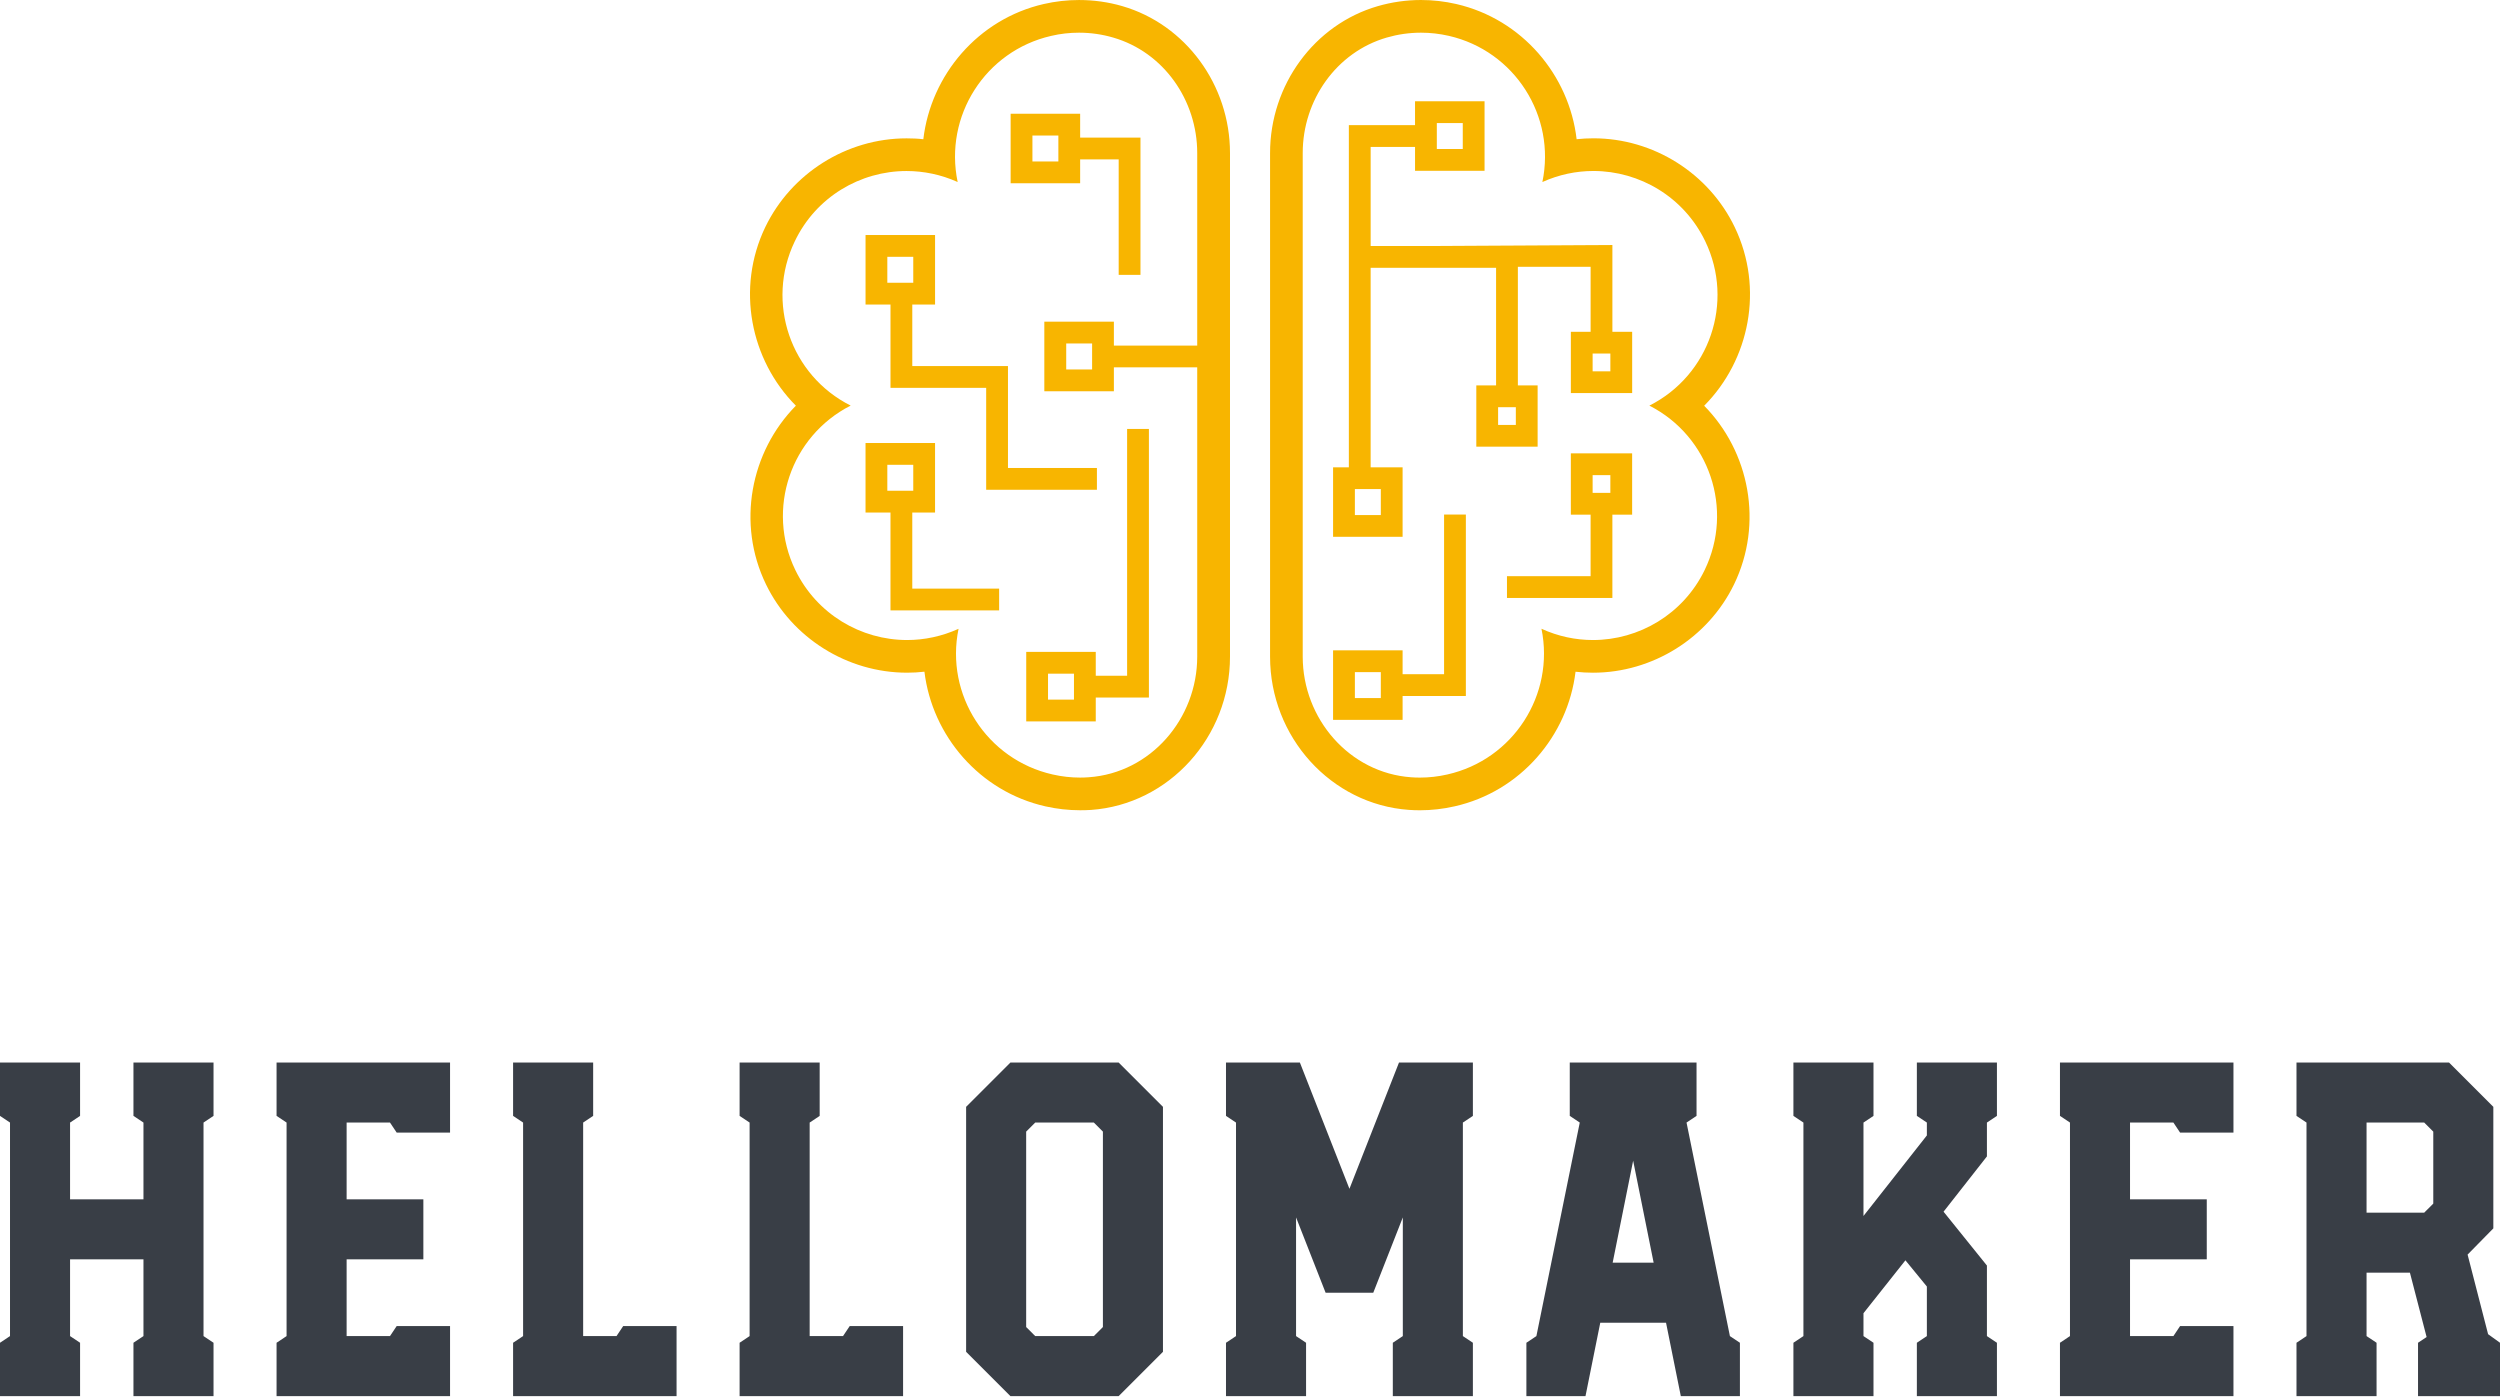
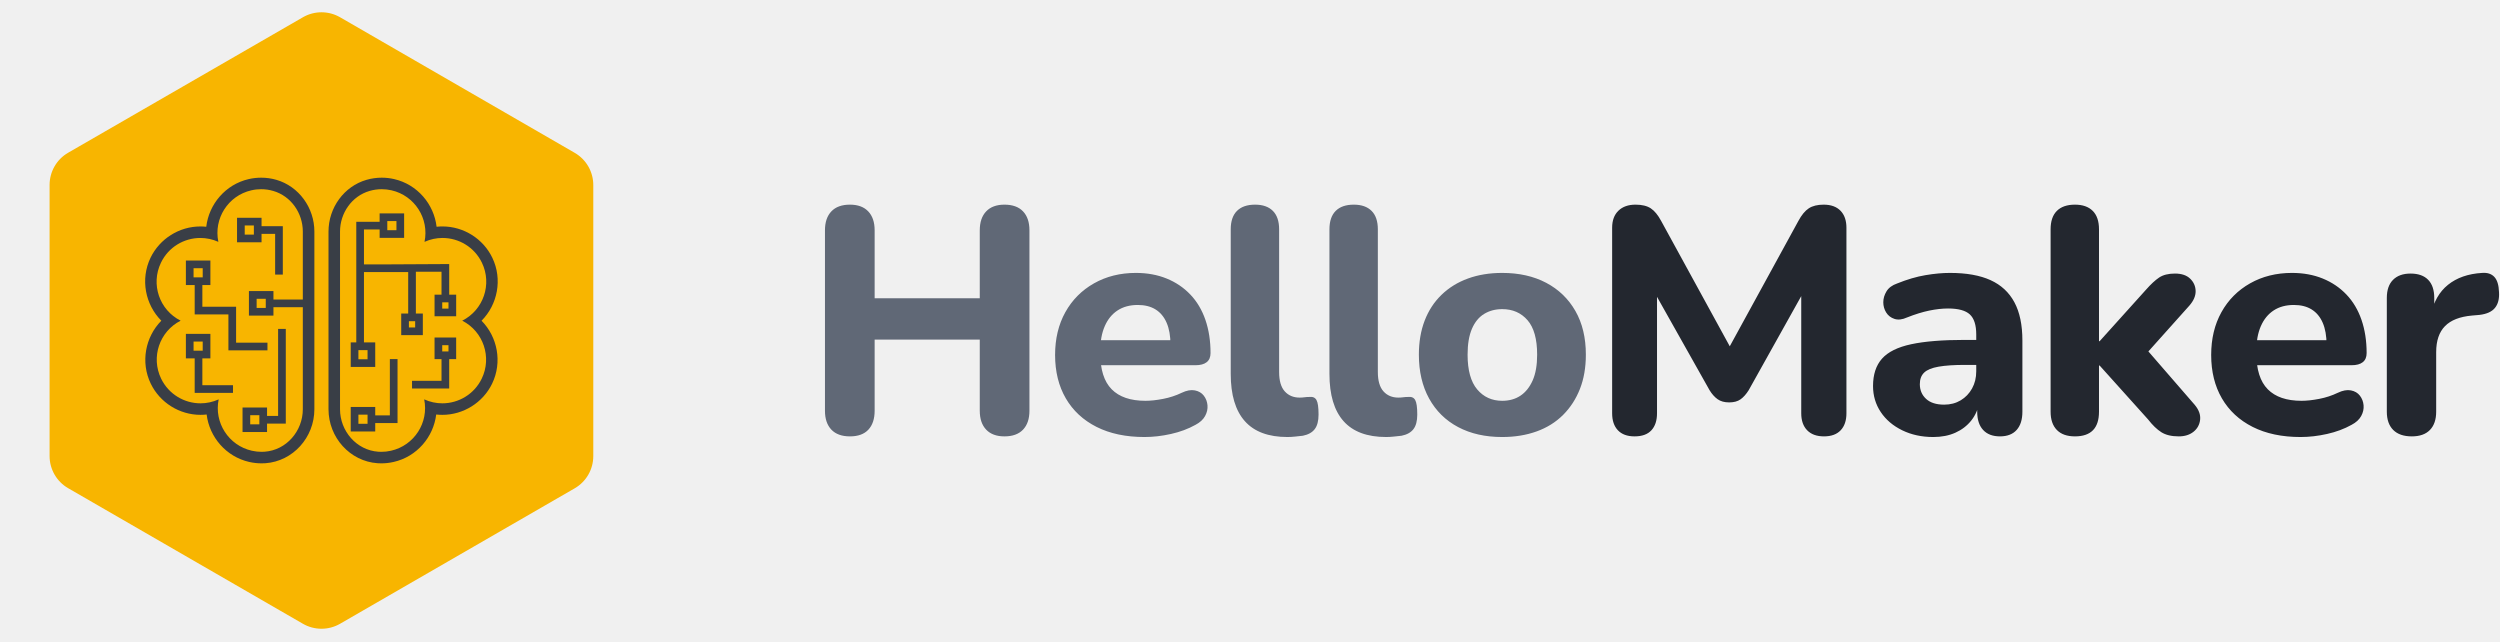
- <svg xmlns="http://www.w3.org/2000/svg" version="1.1" width="1693.36" height="945.67" viewBox="558.81 1109.15 1693.36 945.67">
-   <g transform="scale(8.466824) translate(10, 10)">
-     <defs id="SvgjsDefs1565" />
-     <g id="SvgjsG1566" featureKey="rootContainer" transform="matrix(6.300401,0,0,6.300401,0.00004635866,0.02629461)" fill="#ffffff">
-       <path d="M23.11 55.78L1.69 43.41A3.39 3.39 0 0 1 0 40.48V15.75a3.39 3.39 0 0 1 1.69-2.94L23.11.45a3.39 3.39 0 0 1 3.39 0l21.41 12.37a3.39 3.39 0 0 1 1.69 2.94v24.72a3.39 3.39 0 0 1-1.69 2.94L26.5 55.78a3.39 3.39 0 0 1-3.39 0z" />
-     </g>
-     <g id="SvgjsG1567" featureKey="symbolFeature-0" transform="matrix(0.8889028,0,0,0.8889028,111.5542,108.9651)" fill="#f8b500">
-       <g display="none">
-         <rect x="-137.382" y="-8.38" display="inline" fill="#f8b500" stroke="#f8b500" stroke-width="0.463" stroke-miterlimit="10" width="1226.941" height="1582.379" />
+ <svg xmlns="http://www.w3.org/2000/svg" viewBox="0 0.00 623.54 160.00" width="624" height="160" role="img" aria-label="HelloMaker">
+   <g transform="translate(-102.6036 -99.7544) scale(0.129921)">
+     <g transform="scale(8.466824) translate(10, 10)">
+       <g transform="matrix(2.487243,0,0,2.487243,94.3175,83.4819)" fill="#f8b500">
+         <path d="M23.11 55.78L1.69 43.41A3.39 3.39 0 0 1 0 40.48V15.75a3.39 3.39 0 0 1 1.69-2.94L23.11.45a3.39 3.39 0 0 1 3.39 0l21.41 12.37a3.39 3.39 0 0 1 1.69 2.94v24.72a3.39 3.39 0 0 1-1.69 2.94L26.5 55.78a3.39 3.39 0 0 1-3.39 0z" />
      </g>
-       <g>
+       <g id="SvgjsG1567" featureKey="symbolFeature-0" transform="matrix(0.8889028,0,0,0.8889028,111.5542,108.9651)" fill="#393e46">
        <g>
-           <path d="M93.626,33.986c-2.331-4.859-7.324-8-12.718-8c-0.508,0-1.012,0.027-1.512,0.081c-0.671-5.771-4.906-10.803-10.833-12.167    c-1.042-0.24-2.108-0.361-3.169-0.361c-1.32,0-2.633,0.187-3.902,0.555c-5.703,1.654-9.686,7.088-9.686,13.215v0.971v10.629V61.1    v7.968v3.569c0,7.236,5.489,13.293,12.497,13.79c0.328,0.023,0.661,0.035,0.989,0.035c1.051,0,2.104-0.12,3.13-0.356    c5.924-1.337,10.18-6.348,10.876-12.112c0.518,0.058,1.041,0.087,1.568,0.087c5.372,0,10.356-3.122,12.699-7.953    c2.656-5.478,1.39-11.935-2.69-16.073C94.972,45.932,96.264,39.477,93.626,33.986z M90.917,64.845    c-1.929,3.977-5.91,6.295-10.052,6.295c-1.555,0-3.132-0.327-4.633-1.015c1.215,5.934-2.537,11.776-8.471,13.115    c-0.826,0.19-1.661,0.281-2.471,0.281c-0.262,0-0.522-0.009-0.781-0.028c-5.569-0.395-9.764-5.273-9.764-10.856v-3.569V61.1    V38.908V28.279v-0.971c0-4.738,3.014-9.071,7.564-10.39c0.989-0.287,2.025-0.438,3.083-0.438c0.828,0,1.668,0.093,2.51,0.286    c5.925,1.363,9.652,7.223,8.412,13.156c1.489-0.674,3.053-0.995,4.593-0.995c4.159,0,8.15,2.335,10.068,6.333    c2.636,5.487,0.38,12.057-5.033,14.784C91.347,52.796,93.57,59.374,90.917,64.845z" />
          <g>
-             <path d="M17.646,48.444h8.611v9.173h9.966v-1.961h-0.865h-7.14v-8.086v-1.086h-0.959h-7.652v-5.537h2.05v-0.808V34.69h-6.257     v6.257h2.246V48.444z M17.36,38.986v-2.335h2.335v2.335H17.36z" />
-             <path d="M19.606,66.513v-6.847h2.05v-0.764v-5.493h-6.257v6.257h2.246v8.807h9.778v-0.98v0v-0.98h-0.658H19.606z M17.36,57.705     V55.37h2.335v2.335H17.36z" />
-             <path d="M39.921,52.143h-0.98v2.505v19.707h-2.822v-2.148h-4.052h-2.205v6.257h6.257v-2.148h4.783V52.143H39.921L39.921,52.143z      M34.158,76.503h-2.335v-2.335h2.335V76.503z" />
-             <path d="M34.714,30.031v-2.148h3.468v9.126v1.267h1.961V25.923h-5.429v-2.148h-6.256v6.256h4.326H34.714z M32.754,28.071h-2.335     v-2.335h2.335V28.071z" />
-             <path d="M68.447,59.847h-0.98v1.657v12.712h-3.733v-2.148h-2.516h-3.741v6.257h6.257v-2.148h5.693v-16.33H68.447L68.447,59.847z      M61.774,76.364h-2.335v-2.335h2.335V76.364z" />
-             <path d="M82.615,43.399v-7.812l-16.581,0.091h-5.175v-8.914h3.995v2.148h2.987h3.269v-6.257h-6.257v2.148h-5.956v30.792h-1.42     v6.257h6.257v-6.257h-2.876v-0.542V37.638h11.289v10.583h-1.779v0.322v5.196h5.518v-5.518h-1.778V37.548h1.297h5.25v4.702v1.149     h-1.778v5.517h5.518v-5.517H82.615z M66.814,24.616h2.335v2.335h-2.335V24.616z M61.774,57.556v2.335h-2.335v-2.335H61.774z      M73.925,51.779h-1.596v-1.596h1.596V51.779z M82.432,46.955h-1.596v-1.596h1.596V46.955z" />
-             <path d="M78.876,59.037v0.82h1.778v5.537h-6.759h-0.768v0.98v0v0.98h9.487v-7.497h1.778V54.34h-5.517V59.037z M80.836,56.3h1.596     v1.596h-1.596V56.3z" />
-             <path d="M38.51,14.09c-1.27-0.37-2.58-0.55-3.9-0.55c-1.06,0-2.13,0.12-3.17,0.36c-5.93,1.36-10.16,6.4-10.84,12.17     c-0.49-0.06-1-0.08-1.51-0.08c-5.39,0-10.38,3.14-12.72,8c-2.63,5.49-1.34,11.94,2.76,16.06c-4.08,4.14-5.35,10.6-2.69,16.08     c2.34,4.83,7.32,7.95,12.7,7.95c0.52,0,1.05-0.03,1.56-0.09c0.7,5.77,4.96,10.78,10.89,12.12c1.02,0.23,2.07,0.35,3.12,0.35     c0.33,0,0.66-0.01,0.99-0.03c7.01-0.5,12.5-6.56,12.5-13.79V27.31C48.2,21.18,44.21,15.75,38.51,14.09z M45.25,72.64     c0,5.58-4.19,10.46-9.76,10.85c-0.26,0.02-0.52,0.03-0.78,0.03c-0.81,0-1.64-0.09-2.47-0.28c-5.93-1.34-9.69-7.18-8.47-13.11     c-1.5,0.68-3.08,1.01-4.63,1.01c-4.15,0-8.13-2.32-10.06-6.3c-2.65-5.47-0.43-12.04,4.98-14.8c-5.42-2.72-7.67-9.29-5.03-14.78     c1.91-4,5.9-6.33,10.06-6.33c1.54,0,3.11,0.32,4.6,0.99c-1.24-5.93,2.48-11.79,8.41-13.15c0.84-0.2,1.68-0.29,2.51-0.29     c1.06,0,2.09,0.15,3.08,0.44c4.55,1.32,7.56,5.65,7.56,10.39v17.33h-7.5v-2.15h-6.26v6.26h6.26V46.6h7.5V72.64z M35.79,44.45     v2.34h-2.33v-2.34H35.79z" />
+             <path d="M93.626,33.986c-2.331-4.859-7.324-8-12.718-8c-0.508,0-1.012,0.027-1.512,0.081c-0.671-5.771-4.906-10.803-10.833-12.167    c-1.042-0.24-2.108-0.361-3.169-0.361c-1.32,0-2.633,0.187-3.902,0.555c-5.703,1.654-9.686,7.088-9.686,13.215v0.971v10.629V61.1    v7.968v3.569c0,7.236,5.489,13.293,12.497,13.79c0.328,0.023,0.661,0.035,0.989,0.035c1.051,0,2.104-0.12,3.13-0.356    c5.924-1.337,10.18-6.348,10.876-12.112c0.518,0.058,1.041,0.087,1.568,0.087c5.372,0,10.356-3.122,12.699-7.953    c2.656-5.478,1.39-11.935-2.69-16.073C94.972,45.932,96.264,39.477,93.626,33.986z M90.917,64.845    c-1.929,3.977-5.91,6.295-10.052,6.295c-1.555,0-3.132-0.327-4.633-1.015c1.215,5.934-2.537,11.776-8.471,13.115    c-0.826,0.19-1.661,0.281-2.471,0.281c-0.262,0-0.522-0.009-0.781-0.028c-5.569-0.395-9.764-5.273-9.764-10.856v-3.569V61.1    V38.908V28.279v-0.971c0-4.738,3.014-9.071,7.564-10.39c0.989-0.287,2.025-0.438,3.083-0.438c0.828,0,1.668,0.093,2.51,0.286    c5.925,1.363,9.652,7.223,8.412,13.156c1.489-0.674,3.053-0.995,4.593-0.995c4.159,0,8.15,2.335,10.068,6.333    c2.636,5.487,0.38,12.057-5.033,14.784C91.347,52.796,93.57,59.374,90.917,64.845z" />
+             <g>
+               <path d="M17.646,48.444h8.611v9.173h9.966v-1.961h-0.865h-7.14v-8.086v-1.086h-0.959h-7.652v-5.537h2.05v-0.808V34.69h-6.257     v6.257h2.246V48.444z M17.36,38.986v-2.335h2.335v2.335H17.36z" />
+               <path d="M19.606,66.513v-6.847h2.05v-0.764v-5.493h-6.257v6.257h2.246v8.807h9.778v-0.98v0v-0.98h-0.658H19.606z M17.36,57.705     V55.37h2.335v2.335H17.36z" />
+               <path d="M39.921,52.143h-0.98v2.505v19.707h-2.822v-2.148h-4.052h-2.205v6.257h6.257v-2.148h4.783V52.143H39.921L39.921,52.143z      M34.158,76.503h-2.335v-2.335h2.335V76.503z" />
+               <path d="M34.714,30.031v-2.148h3.468v9.126v1.267h1.961V25.923h-5.429v-2.148h-6.256v6.256h4.326H34.714z M32.754,28.071h-2.335     v-2.335h2.335V28.071z" />
+               <path d="M68.447,59.847h-0.98v1.657v12.712h-3.733v-2.148h-2.516h-3.741v6.257h6.257v-2.148h5.693v-16.33H68.447L68.447,59.847z      M61.774,76.364h-2.335v-2.335h2.335V76.364z" />
+               <path d="M82.615,43.399v-7.812l-16.581,0.091h-5.175v-8.914h3.995v2.148h2.987h3.269v-6.257h-6.257v2.148h-5.956v30.792h-1.42     v6.257h6.257v-6.257h-2.876v-0.542V37.638h11.289v10.583h-1.779v0.322v5.196h5.518v-5.518h-1.778V37.548h1.297h5.25v4.702v1.149     h-1.778v5.517h5.518v-5.517H82.615z M66.814,24.616h2.335v2.335h-2.335V24.616z M61.774,57.556v2.335h-2.335v-2.335H61.774z      M73.925,51.779h-1.596v-1.596h1.596V51.779z M82.432,46.955h-1.596v-1.596h1.596V46.955z" />
+               <path d="M78.876,59.037v0.82h1.778v5.537h-6.759h-0.768v0.98v0v0.98h9.487v-7.497h1.778V54.34h-5.517V59.037z M80.836,56.3h1.596     v1.596h-1.596V56.3z" />
+               <path d="M38.51,14.09c-1.27-0.37-2.58-0.55-3.9-0.55c-1.06,0-2.13,0.12-3.17,0.36c-5.93,1.36-10.16,6.4-10.84,12.17     c-0.49-0.06-1-0.08-1.51-0.08c-5.39,0-10.38,3.14-12.72,8c-2.63,5.49-1.34,11.94,2.76,16.06c-4.08,4.14-5.35,10.6-2.69,16.08     c2.34,4.83,7.32,7.95,12.7,7.95c0.52,0,1.05-0.03,1.56-0.09c0.7,5.77,4.96,10.78,10.89,12.12c1.02,0.23,2.07,0.35,3.12,0.35     c0.33,0,0.66-0.01,0.99-0.03c7.01-0.5,12.5-6.56,12.5-13.79V27.31C48.2,21.18,44.21,15.75,38.51,14.09z M45.25,72.64     c0,5.58-4.19,10.46-9.76,10.85c-0.26,0.02-0.52,0.03-0.78,0.03c-0.81,0-1.64-0.09-2.47-0.28c-5.93-1.34-9.69-7.18-8.47-13.11     c-1.5,0.68-3.08,1.01-4.63,1.01c-4.15,0-8.13-2.32-10.06-6.3c-2.65-5.47-0.43-12.04,4.98-14.8c-5.42-2.72-7.67-9.29-5.03-14.78     c1.91-4,5.9-6.33,10.06-6.33c1.54,0,3.11,0.32,4.6,0.99c-1.24-5.93,2.48-11.79,8.41-13.15c0.84-0.2,1.68-0.29,2.51-0.29     c1.06,0,2.09,0.15,3.08,0.44c4.55,1.32,7.56,5.65,7.56,10.39v17.33h-7.5v-2.15h-6.26v6.26h6.26V46.6h7.5V72.64z M35.79,44.45     v2.34h-2.33v-2.34H35.79z" />
+             </g>
          </g>
        </g>
      </g>
    </g>
-     <g id="SvgjsG1568" featureKey="nameFeature-0" transform="matrix(0.9532434,0,0,0.9532434,54.85611,194.5611)" fill="#393e46">
-       <path d="M1.2 40 l0 -4.48 l0.84 -0.56 l0 -17.92 l-0.84 -0.56 l0 -4.48 l6.72 0 l0 4.48 l-0.84 0.56 l0 6.44 l6.16 0 l0 -6.44 l-0.84 -0.56 l0 -4.48 l6.72 0 l0 4.48 l-0.84 0.56 l0 17.92 l0.84 0.56 l0 4.48 l-6.72 0 l0 -4.48 l0.84 -0.56 l0 -6.44 l-6.16 0 l0 6.44 l0.84 0.56 l0 4.48 l-6.72 0 z M24.41 40 l0 -4.48 l0.84 -0.56 l0 -17.92 l-0.84 -0.56 l0 -4.48 l14.56 0 l0 5.88 l-4.48 0 l-0.56 -0.84 l-3.64 0 l0 6.44 l6.44 0 l0 5.04 l-6.44 0 l0 6.44 l3.64 0 l0.56 -0.84 l4.48 0 l0 5.88 l-14.56 0 z M44.26 40 l0 -4.48 l0.84 -0.56 l0 -17.92 l-0.84 -0.56 l0 -4.48 l6.72 0 l0 4.48 l-0.84 0.56 l0 17.92 l2.8 0 l0.56 -0.84 l4.48 0 l0 5.88 l-13.72 0 z M63.27 40 l0 -4.48 l0.84 -0.56 l0 -17.92 l-0.84 -0.56 l0 -4.48 l6.72 0 l0 4.48 l-0.84 0.56 l0 17.92 l2.8 0 l0.56 -0.84 l4.48 0 l0 5.88 l-13.72 0 z M86 40 l-3.72 -3.72 l0 -20.56 l3.72 -3.72 l9.08 0 l3.72 3.72 l0 20.56 l-3.72 3.72 l-9.08 0 z M88.08 34.96 l4.92 0 l0.76 -0.76 l0 -16.4 l-0.76 -0.76 l-4.92 0 l-0.76 0.76 l0 16.4 z M104.09 40 l0 -4.48 l0.84 -0.56 l0 -17.92 l-0.84 -0.56 l0 -4.48 l6.2 0 l4.16 10.6 l4.16 -10.6 l6.2 0 l0 4.48 l-0.84 0.56 l0 17.92 l0.84 0.56 l0 4.48 l-6.72 0 l0 -4.48 l0.84 -0.56 l0 -9.96 l-2.48 6.32 l-4 0 l-2.48 -6.32 l0 9.96 l0.84 0.56 l0 4.48 l-6.72 0 z M129.3 40 l0 -4.48 l0.84 -0.56 l3.64 -17.92 l-0.84 -0.56 l0 -4.48 l10.64 0 l0 4.48 l-0.84 0.56 l3.64 17.92 l0.84 0.56 l0 4.48 l-4.96 0 l-1.24 -6.16 l-5.52 0 l-1.24 6.16 l-4.96 0 z M136.54 28.8 l3.44 0 l-1.72 -8.56 z M151.71 40 l0 -4.48 l0.84 -0.56 l0 -17.92 l-0.84 -0.56 l0 -4.48 l6.72 0 l0 4.48 l-0.84 0.56 l0 7.84 l5.32 -6.76 l0 -1.08 l-0.84 -0.56 l0 -4.48 l6.72 0 l0 4.48 l-0.84 0.56 l0 2.84 l-3.64 4.64 l3.64 4.52 l0 5.92 l0.84 0.56 l0 4.48 l-6.72 0 l0 -4.48 l0.84 -0.56 l0 -4.16 l-1.8 -2.2 l-3.52 4.44 l0 1.92 l0.84 0.56 l0 4.48 l-6.72 0 z M174.08 40 l0 -4.48 l0.84 -0.56 l0 -17.92 l-0.84 -0.56 l0 -4.48 l14.56 0 l0 5.88 l-4.48 0 l-0.56 -0.84 l-3.64 0 l0 6.44 l6.44 0 l0 5.04 l-6.44 0 l0 6.44 l3.64 0 l0.56 -0.84 l4.48 0 l0 5.88 l-14.56 0 z M193.93 40 l0 -4.48 l0.84 -0.56 l0 -17.92 l-0.84 -0.56 l0 -4.48 l12.8 0 l3.72 3.72 l0 10.2 l-2.16 2.2 l1.72 6.68 l1 0.72 l0 4.48 l-6.88 0 l0 -4.48 l0.72 -0.48 l-1.4 -5.4 l-3.64 0 l0 5.32 l0.84 0.56 l0 4.48 l-6.72 0 z M199.81 24.6 l4.84 0 l0.76 -0.76 l0 -6.04 l-0.76 -0.76 l-4.84 0 l0 7.56 z" />
-     </g>
  </g>
+   <path fill="#606876" d="M211.92 108.92Q208.88 108.92 207.28 107.24Q205.68 105.56 205.68 102.52V57.48Q205.68 54.44 207.28 52.76Q208.88 51.08 211.92 51.08Q214.88 51.08 216.48 52.76Q218.08 54.44 218.08 57.48V74.44H244.32V57.48Q244.32 54.44 245.92 52.76Q247.52 51.08 250.48 51.08Q253.52 51.08 255.12 52.76Q256.72 54.44 256.72 57.48V102.52Q256.72 105.56 255.12 107.24Q253.52 108.92 250.48 108.92Q247.52 108.92 245.92 107.24Q244.32 105.56 244.32 102.52V84.76H218.08V102.52Q218.08 105.56 216.52 107.24Q214.96 108.92 211.92 108.92ZM285.44 109.08Q278.48 109.08 273.48 106.56Q268.48 104.04 265.8 99.44Q263.12 94.84 263.12 88.6Q263.12 82.52 265.68 77.92Q268.24 73.32 272.84 70.72Q277.44 68.12 283.28 68.12Q287.52 68.12 290.96 69.52Q294.4 70.92 296.88 73.52Q299.36 76.12 300.64 79.84Q301.92 83.56 301.92 88.12Q301.92 89.64 300.96 90.4Q300.0 91.16 298.16 91.16H273.04V84.92H293.2L291.92 86.04Q291.92 82.76 290.96 80.56Q290.0 78.36 288.2 77.24Q286.4 76.12 283.76 76.12Q280.8 76.12 278.72 77.48Q276.64 78.84 275.52 81.4Q274.4 83.96 274.4 87.56V88.2Q274.4 94.28 277.24 97.16Q280.08 100.04 285.68 100.04Q287.6 100.04 290.08 99.56Q292.56 99.08 294.72 98.04Q296.56 97.16 298.0 97.44Q299.44 97.72 300.24 98.76Q301.04 99.8 301.16 101.16Q301.28 102.52 300.56 103.84Q299.84 105.16 298.16 106.04Q295.44 107.56 292.04 108.32Q288.64 109.08 285.44 109.08ZM321.12 109.08Q314.0 109.08 310.48 105.12Q306.96 101.16 306.96 93.32V57.24Q306.96 54.2 308.52 52.64Q310.08 51.08 313.04 51.08Q315.92 51.08 317.48 52.64Q319.04 54.2 319.04 57.24V92.84Q319.04 96.12 320.44 97.68Q321.84 99.24 324.16 99.24Q324.8 99.24 325.36 99.16Q325.92 99.08 326.56 99.08Q327.84 98.92 328.36 99.84Q328.88 100.76 328.88 103.48Q328.88 105.88 327.92 107.12Q326.96 108.36 324.96 108.76Q324.16 108.84 323.12 108.96Q322.08 109.08 321.12 109.08ZM345.76 109.08Q338.64 109.08 335.12 105.12Q331.6 101.16 331.6 93.32V57.24Q331.6 54.2 333.16 52.64Q334.72 51.08 337.68 51.08Q340.56 51.08 342.12 52.64Q343.68 54.2 343.68 57.24V92.84Q343.68 96.12 345.08 97.68Q346.48 99.24 348.8 99.24Q349.44 99.24 350 99.16Q350.56 99.08 351.2 99.08Q352.48 98.92 353.0 99.84Q353.52 100.76 353.52 103.48Q353.52 105.88 352.56 107.12Q351.6 108.36 349.6 108.76Q348.8 108.84 347.76 108.96Q346.72 109.08 345.76 109.08ZM374.72 109.08Q368.4 109.08 363.72 106.6Q359.04 104.12 356.48 99.48Q353.92 94.84 353.92 88.52Q353.92 83.8 355.36 80.04Q356.8 76.28 359.56 73.6Q362.32 70.92 366.16 69.52Q370 68.12 374.72 68.12Q381.04 68.12 385.72 70.6Q390.4 73.08 393.0 77.64Q395.6 82.2 395.6 88.52Q395.6 93.32 394.12 97.08Q392.64 100.84 389.92 103.56Q387.2 106.28 383.32 107.68Q379.44 109.08 374.72 109.08ZM374.72 100.04Q377.36 100.04 379.28 98.76Q381.2 97.48 382.32 94.96Q383.44 92.44 383.44 88.52Q383.44 82.68 381.04 79.92Q378.64 77.16 374.72 77.16Q372.16 77.16 370.2 78.36Q368.24 79.56 367.16 82.08Q366.08 84.6 366.08 88.52Q366.08 94.36 368.48 97.2Q370.88 100.04 374.72 100.04Z" />
+   <path fill="#23272f" d="M407.76 108.92Q405.04 108.92 403.6 107.4Q402.16 105.88 402.16 103.16V56.84Q402.16 54.12 403.72 52.6Q405.28 51.08 408.0 51.08Q410.4 51.08 411.8 52.0Q413.2 52.92 414.4 55.16L432.88 88.92H430.16L448.64 55.16Q449.84 52.92 451.24 52.0Q452.64 51.08 454.96 51.08Q457.68 51.08 459.16 52.6Q460.64 54.12 460.64 56.84V103.16Q460.64 105.88 459.2 107.4Q457.76 108.92 455.04 108.92Q452.32 108.92 450.84 107.4Q449.36 105.88 449.36 103.16V70.76H451.12L436.24 97.4Q435.28 98.92 434.2 99.68Q433.12 100.44 431.36 100.44Q429.6 100.44 428.48 99.64Q427.36 98.84 426.48 97.4L411.44 70.68H413.36V103.16Q413.36 105.88 411.96 107.4Q410.56 108.92 407.76 108.92ZM482.32 109.08Q478.0 109.08 474.56 107.4Q471.12 105.72 469.2 102.84Q467.28 99.96 467.28 96.36Q467.28 92.04 469.52 89.52Q471.76 87.0 476.8 85.92Q481.84 84.84 490.16 84.84H494.4V91.08H490.24Q486.16 91.08 483.64 91.52Q481.12 91.96 480.04 93.0Q478.96 94.04 478.96 95.88Q478.96 98.12 480.52 99.56Q482.08 101.0 485.04 101.0Q487.36 101.0 489.16 99.92Q490.96 98.84 492.0 96.96Q493.04 95.08 493.04 92.68V83.48Q493.04 79.96 491.44 78.48Q489.84 77.0 486.0 77.0Q483.84 77.0 481.32 77.52Q478.8 78.04 475.76 79.24Q474.0 80.04 472.64 79.6Q471.28 79.16 470.56 78.0Q469.84 76.84 469.84 75.44Q469.84 74.04 470.64 72.72Q471.44 71.4 473.28 70.76Q477.04 69.24 480.36 68.68Q483.68 68.12 486.48 68.12Q492.64 68.12 496.6 69.92Q500.56 71.72 502.56 75.44Q504.56 79.16 504.56 85.0V102.76Q504.56 105.72 503.12 107.32Q501.68 108.92 498.96 108.92Q496.24 108.92 494.76 107.32Q493.28 105.72 493.28 102.76V99.8L493.84 100.28Q493.36 103.0 491.8 104.96Q490.24 106.92 487.84 108.0Q485.44 109.08 482.32 109.08ZM517.68 108.92Q514.72 108.92 513.16 107.32Q511.6 105.72 511.6 102.76V57.24Q511.6 54.2 513.16 52.64Q514.72 51.08 517.68 51.08Q520.56 51.08 522.12 52.64Q523.68 54.2 523.68 57.24V85.16H523.84L535.44 72.28Q537.2 70.28 538.68 69.28Q540.16 68.28 542.64 68.28Q545.12 68.28 546.44 69.56Q547.76 70.84 547.8 72.64Q547.84 74.44 546.24 76.28L534.0 89.96V85.4L547.6 101.08Q549.12 102.92 548.92 104.76Q548.72 106.6 547.28 107.76Q545.84 108.92 543.6 108.92Q540.88 108.92 539.24 107.88Q537.6 106.84 535.92 104.68L523.84 91.24H523.68V102.76Q523.68 108.92 517.68 108.92ZM574.0 109.08Q567.04 109.08 562.04 106.56Q557.04 104.04 554.36 99.44Q551.68 94.84 551.68 88.6Q551.68 82.52 554.24 77.92Q556.8 73.32 561.4 70.72Q566.0 68.12 571.84 68.12Q576.08 68.12 579.52 69.52Q582.96 70.92 585.44 73.52Q587.92 76.12 589.2 79.84Q590.48 83.56 590.48 88.12Q590.48 89.64 589.52 90.4Q588.56 91.16 586.72 91.16H561.6V84.92H581.76L580.48 86.04Q580.48 82.76 579.52 80.56Q578.56 78.36 576.76 77.24Q574.96 76.12 572.32 76.12Q569.36 76.12 567.28 77.48Q565.2 78.84 564.08 81.4Q562.96 83.96 562.96 87.56V88.2Q562.96 94.28 565.8 97.16Q568.64 100.04 574.24 100.04Q576.16 100.04 578.64 99.56Q581.12 99.08 583.28 98.04Q585.12 97.16 586.56 97.44Q588.0 97.72 588.8 98.76Q589.6 99.8 589.72 101.16Q589.84 102.52 589.12 103.84Q588.4 105.16 586.72 106.04Q584.0 107.56 580.6 108.32Q577.2 109.08 574.0 109.08ZM601.76 108.92Q598.72 108.92 597.12 107.32Q595.52 105.72 595.52 102.76V74.36Q595.52 71.4 597.08 69.84Q598.64 68.28 601.44 68.28Q604.32 68.28 605.84 69.84Q607.36 71.4 607.36 74.36V78.52H606.56Q607.52 73.72 610.8 71.08Q614.08 68.44 619.28 68.12Q621.28 67.96 622.36 69.12Q623.44 70.28 623.52 72.92Q623.68 75.4 622.52 76.84Q621.36 78.28 618.64 78.6L616.8 78.76Q612.24 79.16 610.04 81.4Q607.84 83.64 607.84 87.88V102.76Q607.84 105.72 606.28 107.32Q604.72 108.92 601.76 108.92Z" />
</svg>
